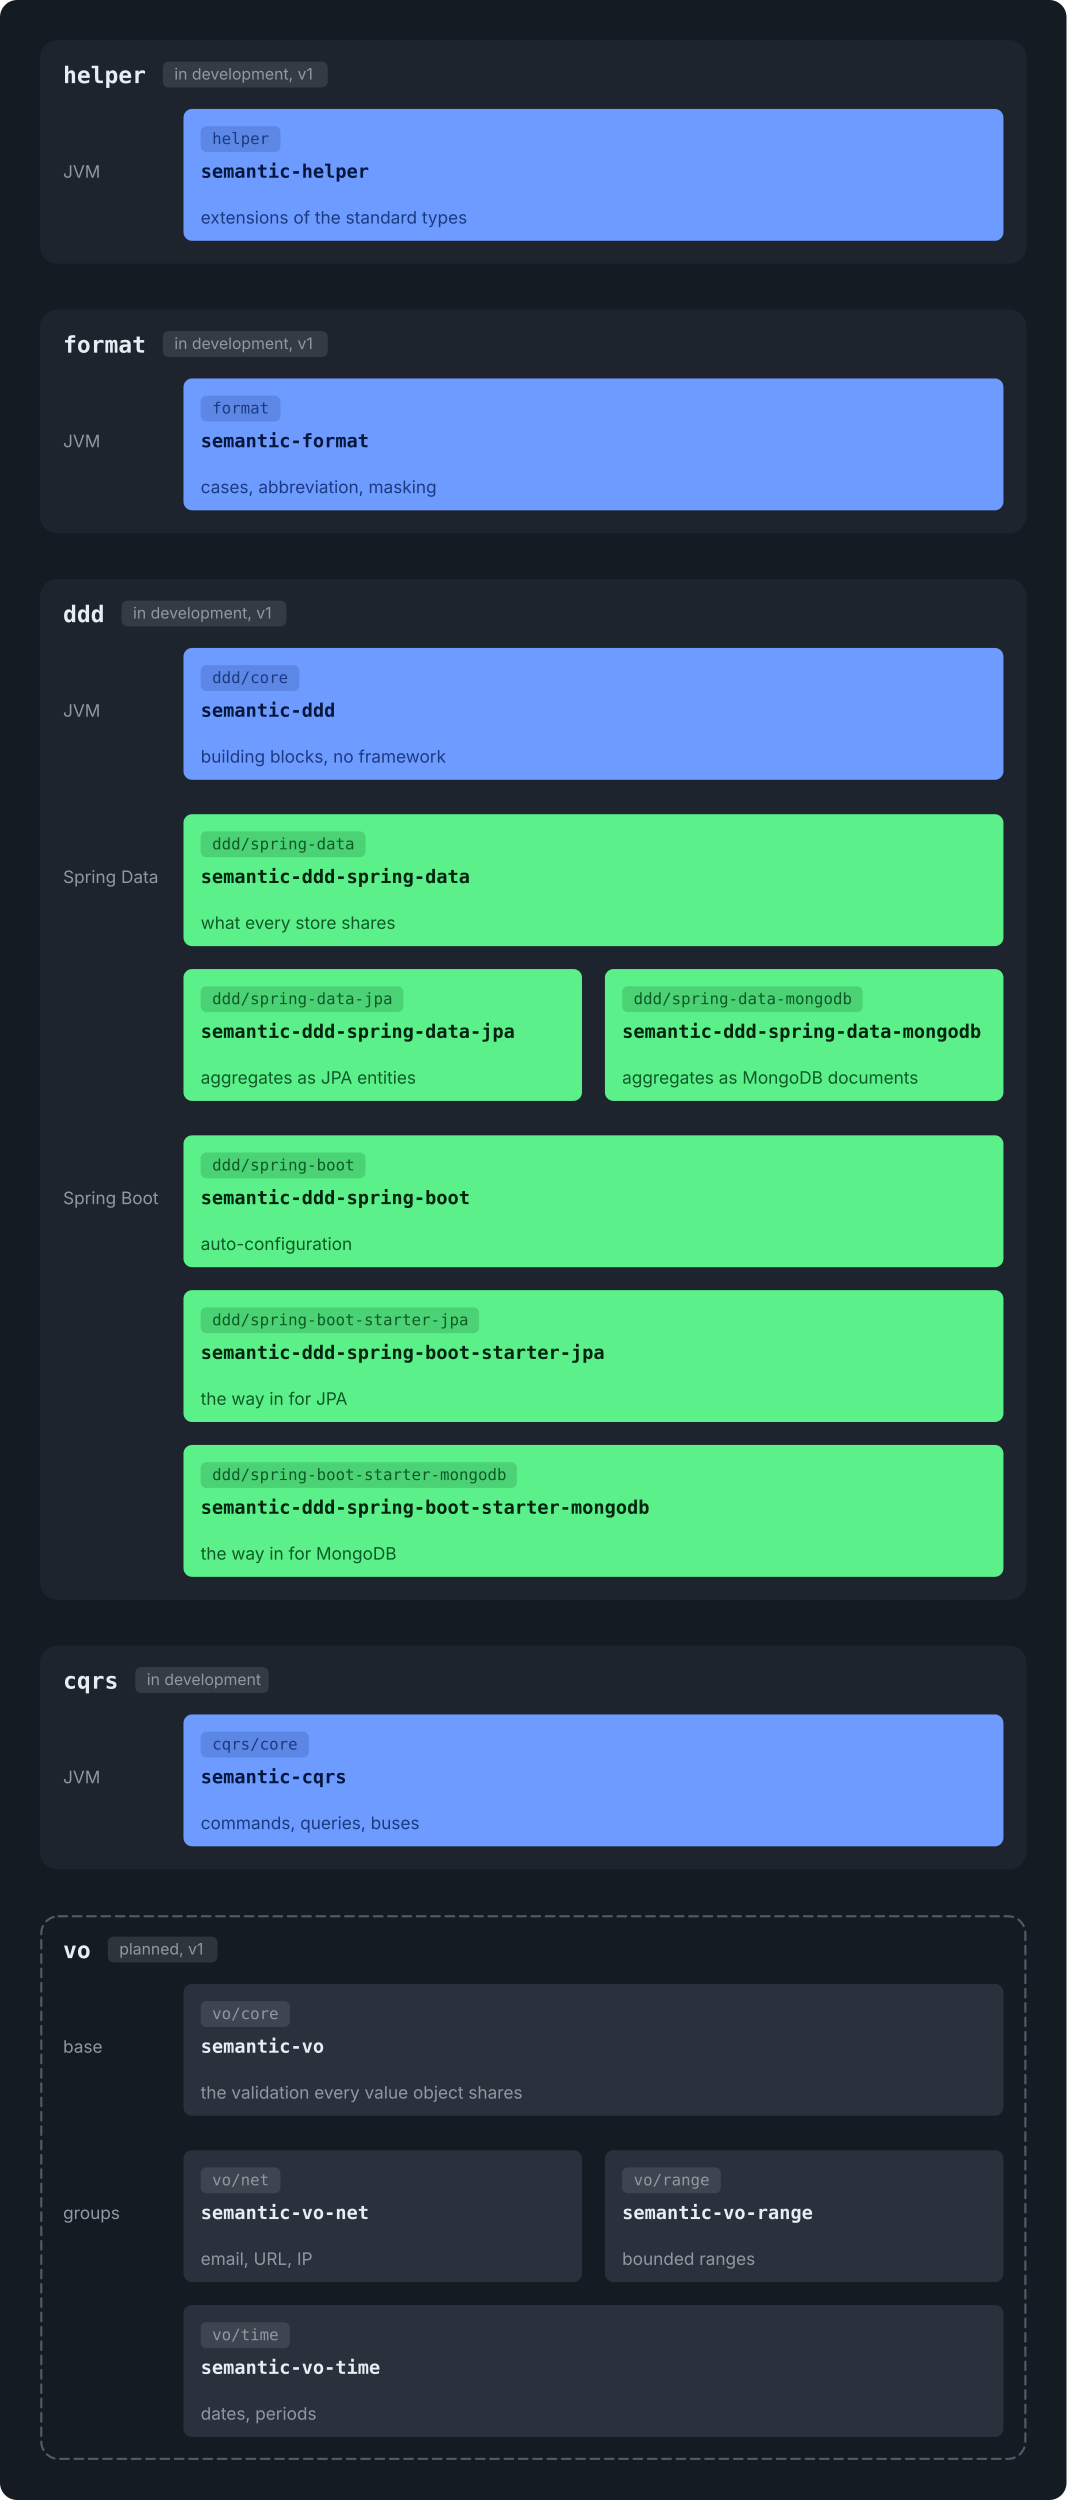
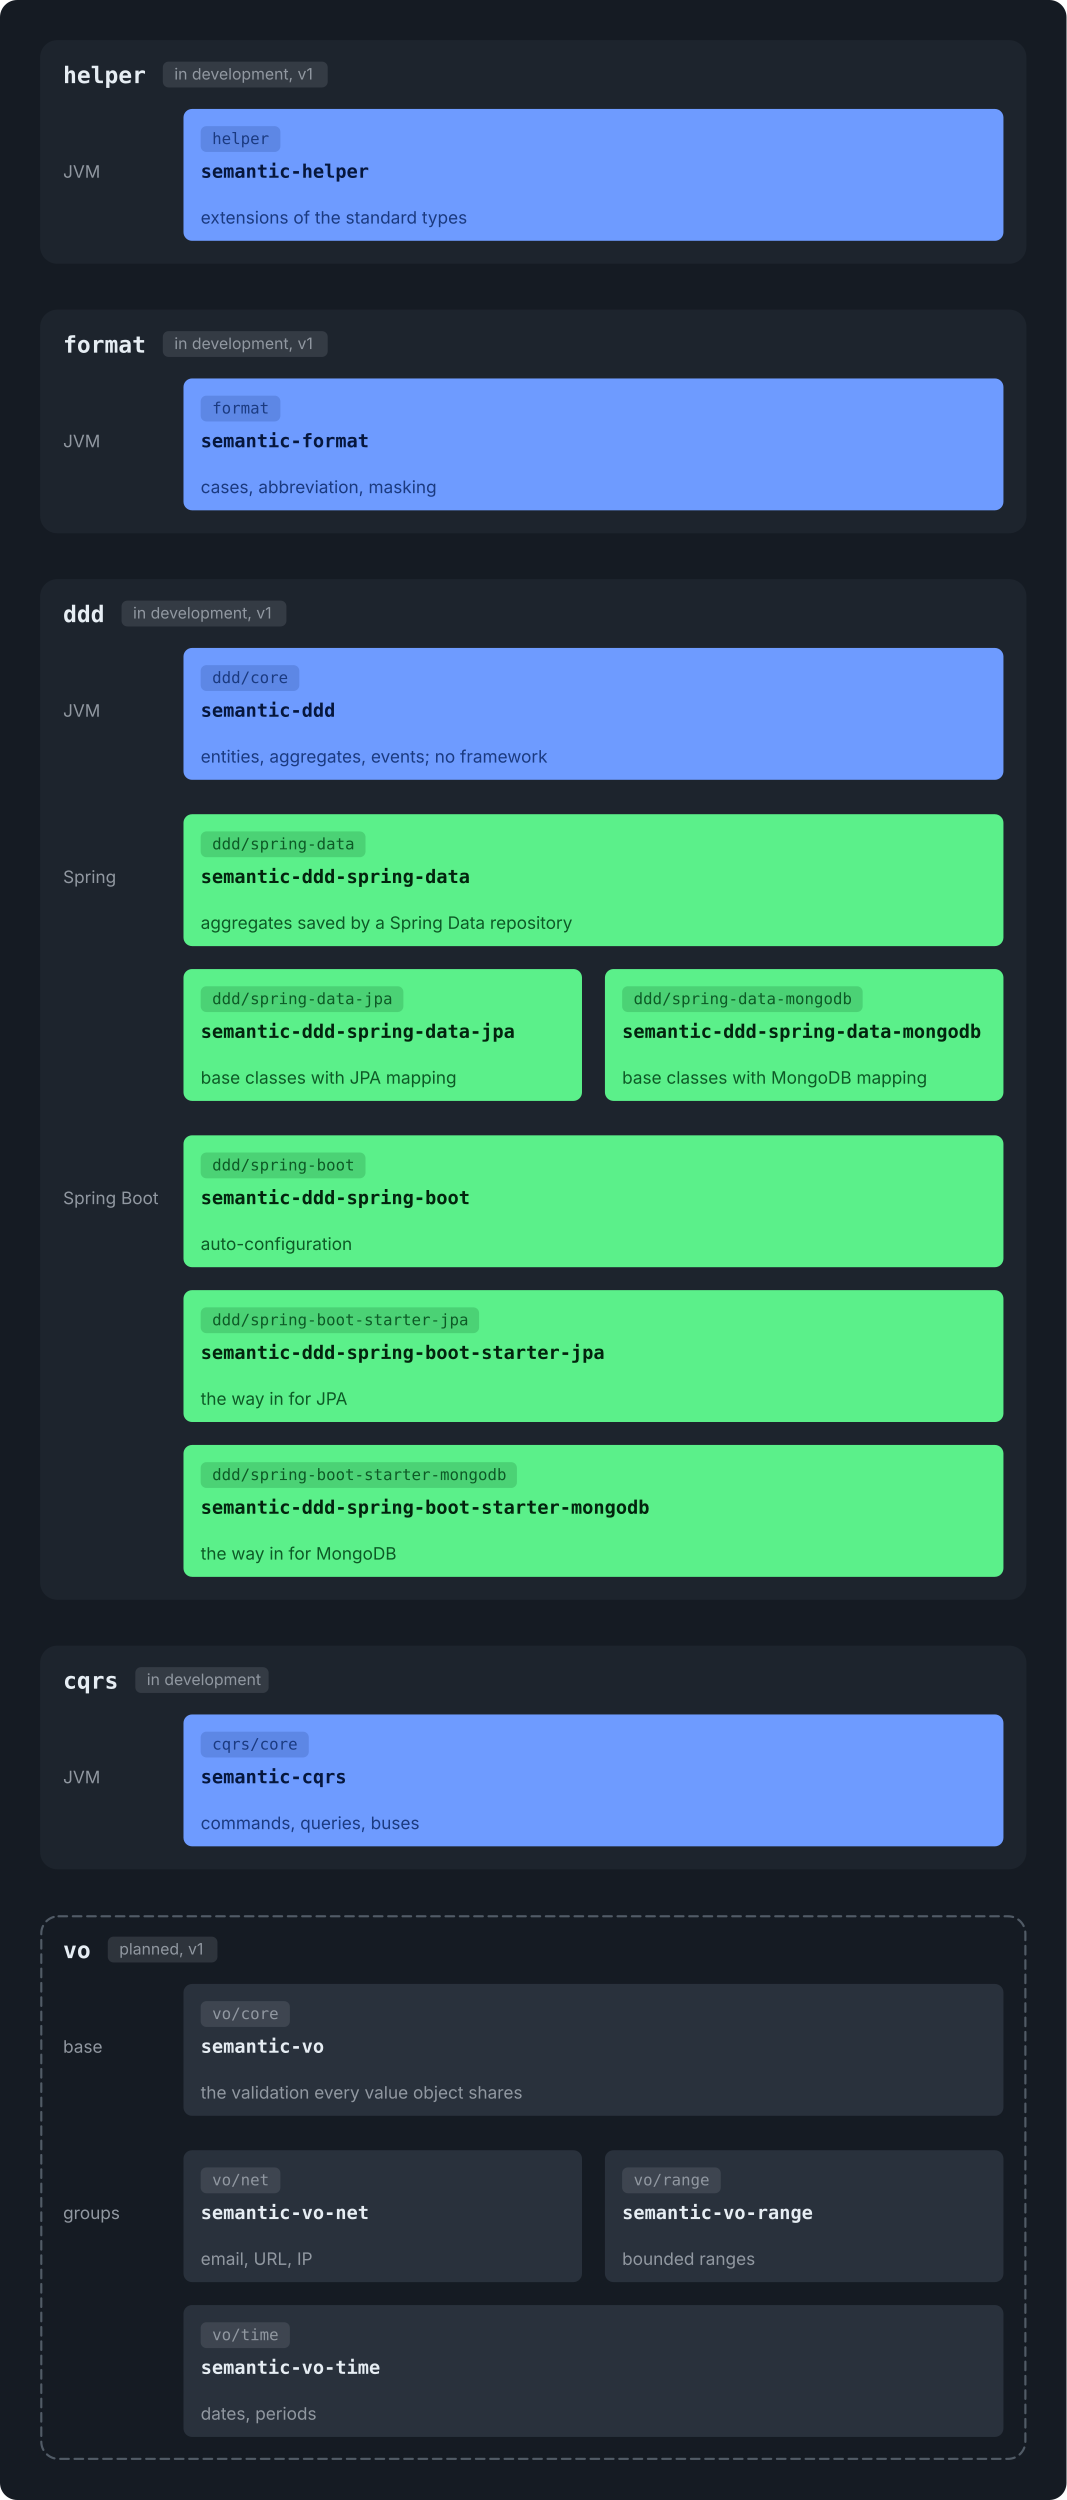
<svg xmlns="http://www.w3.org/2000/svg" viewBox="0 0 744 1744" width="744" height="1744" role="img">
  <rect width="744" height="1744" rx="12" fill="#151B23" />
  <g transform="translate(12,12)">
    <rect x="16.0" y="16.0" width="688.0" height="156.0" rx="12" fill="#1D242D" />
    <text x="32.0" y="46.0" font-family="ui-monospace, SFMono-Regular, 'SF Mono', Menlo, Consolas, monospace" font-size="16" font-weight="600" fill="#E6EDF3" text-anchor="start">helper</text>
    <rect x="101.6" y="31.0" width="115.0" height="18" rx="4" fill="#9198A1" fill-opacity="0.2" />
    <text x="109.6" y="43.5" font-family="-apple-system, BlinkMacSystemFont, 'Segoe UI', Inter, Helvetica, Arial, sans-serif" font-size="11" font-weight="400" fill="#9198A1" text-anchor="start">in development, v1</text>
    <text x="32.0" y="112.0" font-family="-apple-system, BlinkMacSystemFont, 'Segoe UI', Inter, Helvetica, Arial, sans-serif" font-size="12" font-weight="400" fill="#9198A1" text-anchor="start">JVM</text>
    <rect x="116.0" y="64.0" width="572.0" height="92.0" rx="6" fill="#6E9BFF" />
    <rect x="128.0" y="76.0" width="55.6" height="18" rx="4" fill="#1B3A80" fill-opacity="0.2" />
    <text x="136.0" y="88.5" font-family="ui-monospace, SFMono-Regular, 'SF Mono', Menlo, Consolas, monospace" font-size="11" font-weight="400" fill="#1B3A80" text-anchor="start">helper</text>
    <text x="128.0" y="112.0" font-family="ui-monospace, SFMono-Regular, 'SF Mono', Menlo, Consolas, monospace" font-size="13" font-weight="600" fill="#06173D" text-anchor="start">semantic-helper</text>
    <text x="128.0" y="144.0" font-family="-apple-system, BlinkMacSystemFont, 'Segoe UI', Inter, Helvetica, Arial, sans-serif" font-size="12" font-weight="400" fill="#1B3A80" text-anchor="start">extensions of the standard types</text>
    <rect x="16.0" y="204.0" width="688.0" height="156.0" rx="12" fill="#1D242D" />
    <text x="32.0" y="234.0" font-family="ui-monospace, SFMono-Regular, 'SF Mono', Menlo, Consolas, monospace" font-size="16" font-weight="600" fill="#E6EDF3" text-anchor="start">format</text>
    <rect x="101.6" y="219.0" width="115.0" height="18" rx="4" fill="#9198A1" fill-opacity="0.2" />
    <text x="109.6" y="231.5" font-family="-apple-system, BlinkMacSystemFont, 'Segoe UI', Inter, Helvetica, Arial, sans-serif" font-size="11" font-weight="400" fill="#9198A1" text-anchor="start">in development, v1</text>
    <text x="32.0" y="300.0" font-family="-apple-system, BlinkMacSystemFont, 'Segoe UI', Inter, Helvetica, Arial, sans-serif" font-size="12" font-weight="400" fill="#9198A1" text-anchor="start">JVM</text>
    <rect x="116.0" y="252.0" width="572.0" height="92.0" rx="6" fill="#6E9BFF" />
    <rect x="128.0" y="264.0" width="55.6" height="18" rx="4" fill="#1B3A80" fill-opacity="0.2" />
    <text x="136.0" y="276.5" font-family="ui-monospace, SFMono-Regular, 'SF Mono', Menlo, Consolas, monospace" font-size="11" font-weight="400" fill="#1B3A80" text-anchor="start">format</text>
    <text x="128.0" y="300.0" font-family="ui-monospace, SFMono-Regular, 'SF Mono', Menlo, Consolas, monospace" font-size="13" font-weight="600" fill="#06173D" text-anchor="start">semantic-format</text>
    <text x="128.0" y="332.0" font-family="-apple-system, BlinkMacSystemFont, 'Segoe UI', Inter, Helvetica, Arial, sans-serif" font-size="12" font-weight="400" fill="#1B3A80" text-anchor="start">cases, abbreviation, masking</text>
    <rect x="16.0" y="392.0" width="688.0" height="712.0" rx="12" fill="#1D242D" />
    <text x="32.0" y="422.0" font-family="ui-monospace, SFMono-Regular, 'SF Mono', Menlo, Consolas, monospace" font-size="16" font-weight="600" fill="#E6EDF3" text-anchor="start">ddd</text>
    <rect x="72.8" y="407.0" width="115.0" height="18" rx="4" fill="#9198A1" fill-opacity="0.2" />
    <text x="80.8" y="419.5" font-family="-apple-system, BlinkMacSystemFont, 'Segoe UI', Inter, Helvetica, Arial, sans-serif" font-size="11" font-weight="400" fill="#9198A1" text-anchor="start">in development, v1</text>
    <text x="32.0" y="488.0" font-family="-apple-system, BlinkMacSystemFont, 'Segoe UI', Inter, Helvetica, Arial, sans-serif" font-size="12" font-weight="400" fill="#9198A1" text-anchor="start">JVM</text>
    <rect x="116.0" y="440.0" width="572.0" height="92.0" rx="6" fill="#6E9BFF" />
    <rect x="128.0" y="452.0" width="68.8" height="18" rx="4" fill="#1B3A80" fill-opacity="0.2" />
    <text x="136.0" y="464.5" font-family="ui-monospace, SFMono-Regular, 'SF Mono', Menlo, Consolas, monospace" font-size="11" font-weight="400" fill="#1B3A80" text-anchor="start">ddd/core</text>
    <text x="128.0" y="488.0" font-family="ui-monospace, SFMono-Regular, 'SF Mono', Menlo, Consolas, monospace" font-size="13" font-weight="600" fill="#06173D" text-anchor="start">semantic-ddd</text>
-     <text x="128.0" y="520.0" font-family="-apple-system, BlinkMacSystemFont, 'Segoe UI', Inter, Helvetica, Arial, sans-serif" font-size="12" font-weight="400" fill="#1B3A80" text-anchor="start">building blocks, no framework</text>
-     <text x="32.0" y="604.0" font-family="-apple-system, BlinkMacSystemFont, 'Segoe UI', Inter, Helvetica, Arial, sans-serif" font-size="12" font-weight="400" fill="#9198A1" text-anchor="start">Spring Data</text>
+     <text x="128.0" y="520.0" font-family="-apple-system, BlinkMacSystemFont, 'Segoe UI', Inter, Helvetica, Arial, sans-serif" font-size="12" font-weight="400" fill="#1B3A80" text-anchor="start">entities, aggregates, events; no framework</text>
+     <text x="32.0" y="604.0" font-family="-apple-system, BlinkMacSystemFont, 'Segoe UI', Inter, Helvetica, Arial, sans-serif" font-size="12" font-weight="400" fill="#9198A1" text-anchor="start">Spring</text>
    <rect x="116.0" y="556.0" width="572.0" height="92.0" rx="6" fill="#5BF08A" />
    <rect x="128.0" y="568.0" width="115.0" height="18" rx="4" fill="#0D5A26" fill-opacity="0.2" />
    <text x="136.0" y="580.5" font-family="ui-monospace, SFMono-Regular, 'SF Mono', Menlo, Consolas, monospace" font-size="11" font-weight="400" fill="#0D5A26" text-anchor="start">ddd/spring-data</text>
    <text x="128.0" y="604.0" font-family="ui-monospace, SFMono-Regular, 'SF Mono', Menlo, Consolas, monospace" font-size="13" font-weight="600" fill="#03240E" text-anchor="start">semantic-ddd-spring-data</text>
-     <text x="128.0" y="636.0" font-family="-apple-system, BlinkMacSystemFont, 'Segoe UI', Inter, Helvetica, Arial, sans-serif" font-size="12" font-weight="400" fill="#0D5A26" text-anchor="start">what every store shares</text>
+     <text x="128.0" y="636.0" font-family="-apple-system, BlinkMacSystemFont, 'Segoe UI', Inter, Helvetica, Arial, sans-serif" font-size="12" font-weight="400" fill="#0D5A26" text-anchor="start">aggregates saved by a Spring Data repository</text>
    <rect x="116.0" y="664.0" width="278.0" height="92.0" rx="6" fill="#5BF08A" />
    <rect x="128.0" y="676.0" width="141.4" height="18" rx="4" fill="#0D5A26" fill-opacity="0.2" />
    <text x="136.0" y="688.5" font-family="ui-monospace, SFMono-Regular, 'SF Mono', Menlo, Consolas, monospace" font-size="11" font-weight="400" fill="#0D5A26" text-anchor="start">ddd/spring-data-jpa</text>
    <text x="128.0" y="712.0" font-family="ui-monospace, SFMono-Regular, 'SF Mono', Menlo, Consolas, monospace" font-size="13" font-weight="600" fill="#03240E" text-anchor="start">semantic-ddd-spring-data-jpa</text>
-     <text x="128.0" y="744.0" font-family="-apple-system, BlinkMacSystemFont, 'Segoe UI', Inter, Helvetica, Arial, sans-serif" font-size="12" font-weight="400" fill="#0D5A26" text-anchor="start">aggregates as JPA entities</text>
+     <text x="128.0" y="744.0" font-family="-apple-system, BlinkMacSystemFont, 'Segoe UI', Inter, Helvetica, Arial, sans-serif" font-size="12" font-weight="400" fill="#0D5A26" text-anchor="start">base classes with JPA mapping</text>
    <rect x="410.0" y="664.0" width="278.0" height="92.0" rx="6" fill="#5BF08A" />
    <rect x="422.0" y="676.0" width="167.8" height="18" rx="4" fill="#0D5A26" fill-opacity="0.2" />
    <text x="430.0" y="688.5" font-family="ui-monospace, SFMono-Regular, 'SF Mono', Menlo, Consolas, monospace" font-size="11" font-weight="400" fill="#0D5A26" text-anchor="start">ddd/spring-data-mongodb</text>
    <text x="422.0" y="712.0" font-family="ui-monospace, SFMono-Regular, 'SF Mono', Menlo, Consolas, monospace" font-size="13" font-weight="600" fill="#03240E" text-anchor="start">semantic-ddd-spring-data-mongodb</text>
-     <text x="422.0" y="744.0" font-family="-apple-system, BlinkMacSystemFont, 'Segoe UI', Inter, Helvetica, Arial, sans-serif" font-size="12" font-weight="400" fill="#0D5A26" text-anchor="start">aggregates as MongoDB documents</text>
+     <text x="422.0" y="744.0" font-family="-apple-system, BlinkMacSystemFont, 'Segoe UI', Inter, Helvetica, Arial, sans-serif" font-size="12" font-weight="400" fill="#0D5A26" text-anchor="start">base classes with MongoDB mapping</text>
    <text x="32.0" y="828.0" font-family="-apple-system, BlinkMacSystemFont, 'Segoe UI', Inter, Helvetica, Arial, sans-serif" font-size="12" font-weight="400" fill="#9198A1" text-anchor="start">Spring Boot</text>
    <rect x="116.0" y="780.0" width="572.0" height="92.0" rx="6" fill="#5BF08A" />
    <rect x="128.0" y="792.0" width="115.0" height="18" rx="4" fill="#0D5A26" fill-opacity="0.2" />
    <text x="136.0" y="804.5" font-family="ui-monospace, SFMono-Regular, 'SF Mono', Menlo, Consolas, monospace" font-size="11" font-weight="400" fill="#0D5A26" text-anchor="start">ddd/spring-boot</text>
    <text x="128.0" y="828.0" font-family="ui-monospace, SFMono-Regular, 'SF Mono', Menlo, Consolas, monospace" font-size="13" font-weight="600" fill="#03240E" text-anchor="start">semantic-ddd-spring-boot</text>
    <text x="128.0" y="860.0" font-family="-apple-system, BlinkMacSystemFont, 'Segoe UI', Inter, Helvetica, Arial, sans-serif" font-size="12" font-weight="400" fill="#0D5A26" text-anchor="start">auto-configuration</text>
    <rect x="116.0" y="888.0" width="572.0" height="92.0" rx="6" fill="#5BF08A" />
    <rect x="128.0" y="900.0" width="194.2" height="18" rx="4" fill="#0D5A26" fill-opacity="0.2" />
    <text x="136.0" y="912.5" font-family="ui-monospace, SFMono-Regular, 'SF Mono', Menlo, Consolas, monospace" font-size="11" font-weight="400" fill="#0D5A26" text-anchor="start">ddd/spring-boot-starter-jpa</text>
    <text x="128.0" y="936.0" font-family="ui-monospace, SFMono-Regular, 'SF Mono', Menlo, Consolas, monospace" font-size="13" font-weight="600" fill="#03240E" text-anchor="start">semantic-ddd-spring-boot-starter-jpa</text>
    <text x="128.0" y="968.0" font-family="-apple-system, BlinkMacSystemFont, 'Segoe UI', Inter, Helvetica, Arial, sans-serif" font-size="12" font-weight="400" fill="#0D5A26" text-anchor="start">the way in for JPA</text>
    <rect x="116.0" y="996.0" width="572.0" height="92.0" rx="6" fill="#5BF08A" />
    <rect x="128.0" y="1008.0" width="220.6" height="18" rx="4" fill="#0D5A26" fill-opacity="0.2" />
    <text x="136.0" y="1020.5" font-family="ui-monospace, SFMono-Regular, 'SF Mono', Menlo, Consolas, monospace" font-size="11" font-weight="400" fill="#0D5A26" text-anchor="start">ddd/spring-boot-starter-mongodb</text>
    <text x="128.0" y="1044.0" font-family="ui-monospace, SFMono-Regular, 'SF Mono', Menlo, Consolas, monospace" font-size="13" font-weight="600" fill="#03240E" text-anchor="start">semantic-ddd-spring-boot-starter-mongodb</text>
    <text x="128.0" y="1076.0" font-family="-apple-system, BlinkMacSystemFont, 'Segoe UI', Inter, Helvetica, Arial, sans-serif" font-size="12" font-weight="400" fill="#0D5A26" text-anchor="start">the way in for MongoDB</text>
    <rect x="16.0" y="1136.0" width="688.0" height="156.0" rx="12" fill="#1D242D" />
    <text x="32.0" y="1166.0" font-family="ui-monospace, SFMono-Regular, 'SF Mono', Menlo, Consolas, monospace" font-size="16" font-weight="600" fill="#E6EDF3" text-anchor="start">cqrs</text>
    <rect x="82.4" y="1151.0" width="93.0" height="18" rx="4" fill="#9198A1" fill-opacity="0.2" />
    <text x="90.4" y="1163.5" font-family="-apple-system, BlinkMacSystemFont, 'Segoe UI', Inter, Helvetica, Arial, sans-serif" font-size="11" font-weight="400" fill="#9198A1" text-anchor="start">in development</text>
    <text x="32.0" y="1232.0" font-family="-apple-system, BlinkMacSystemFont, 'Segoe UI', Inter, Helvetica, Arial, sans-serif" font-size="12" font-weight="400" fill="#9198A1" text-anchor="start">JVM</text>
    <rect x="116.0" y="1184.0" width="572.0" height="92.0" rx="6" fill="#6E9BFF" />
    <rect x="128.0" y="1196.0" width="75.4" height="18" rx="4" fill="#1B3A80" fill-opacity="0.2" />
    <text x="136.0" y="1208.5" font-family="ui-monospace, SFMono-Regular, 'SF Mono', Menlo, Consolas, monospace" font-size="11" font-weight="400" fill="#1B3A80" text-anchor="start">cqrs/core</text>
    <text x="128.0" y="1232.0" font-family="ui-monospace, SFMono-Regular, 'SF Mono', Menlo, Consolas, monospace" font-size="13" font-weight="600" fill="#06173D" text-anchor="start">semantic-cqrs</text>
    <text x="128.0" y="1264.0" font-family="-apple-system, BlinkMacSystemFont, 'Segoe UI', Inter, Helvetica, Arial, sans-serif" font-size="12" font-weight="400" fill="#1B3A80" text-anchor="start">commands, queries, buses</text>
    <rect x="16.8" y="1324.8" width="686.5" height="378.5" rx="12" fill="none" stroke="#515B66" stroke-width="1.5" stroke-dasharray="6 4" stroke-linecap="round" />
    <text x="32.0" y="1354.0" font-family="ui-monospace, SFMono-Regular, 'SF Mono', Menlo, Consolas, monospace" font-size="16" font-weight="600" fill="#E6EDF3" text-anchor="start">vo</text>
    <rect x="63.2" y="1339.0" width="76.5" height="18" rx="4" fill="#9198A1" fill-opacity="0.2" />
    <text x="71.2" y="1351.5" font-family="-apple-system, BlinkMacSystemFont, 'Segoe UI', Inter, Helvetica, Arial, sans-serif" font-size="11" font-weight="400" fill="#9198A1" text-anchor="start">planned, v1</text>
    <text x="32.0" y="1420.0" font-family="-apple-system, BlinkMacSystemFont, 'Segoe UI', Inter, Helvetica, Arial, sans-serif" font-size="12" font-weight="400" fill="#9198A1" text-anchor="start">base</text>
    <rect x="116.0" y="1372.0" width="572.0" height="92.0" rx="6" fill="#29313C" />
    <rect x="128.0" y="1384.0" width="62.2" height="18" rx="4" fill="#9198A1" fill-opacity="0.2" />
    <text x="136.0" y="1396.5" font-family="ui-monospace, SFMono-Regular, 'SF Mono', Menlo, Consolas, monospace" font-size="11" font-weight="400" fill="#9198A1" text-anchor="start">vo/core</text>
    <text x="128.0" y="1420.0" font-family="ui-monospace, SFMono-Regular, 'SF Mono', Menlo, Consolas, monospace" font-size="13" font-weight="600" fill="#E6EDF3" text-anchor="start">semantic-vo</text>
    <text x="128.0" y="1452.0" font-family="-apple-system, BlinkMacSystemFont, 'Segoe UI', Inter, Helvetica, Arial, sans-serif" font-size="12" font-weight="400" fill="#9198A1" text-anchor="start">the validation every value object shares</text>
    <text x="32.0" y="1536.0" font-family="-apple-system, BlinkMacSystemFont, 'Segoe UI', Inter, Helvetica, Arial, sans-serif" font-size="12" font-weight="400" fill="#9198A1" text-anchor="start">groups</text>
    <rect x="116.0" y="1488.0" width="278.0" height="92.0" rx="6" fill="#29313C" />
    <rect x="128.0" y="1500.0" width="55.6" height="18" rx="4" fill="#9198A1" fill-opacity="0.2" />
    <text x="136.0" y="1512.5" font-family="ui-monospace, SFMono-Regular, 'SF Mono', Menlo, Consolas, monospace" font-size="11" font-weight="400" fill="#9198A1" text-anchor="start">vo/net</text>
    <text x="128.0" y="1536.0" font-family="ui-monospace, SFMono-Regular, 'SF Mono', Menlo, Consolas, monospace" font-size="13" font-weight="600" fill="#E6EDF3" text-anchor="start">semantic-vo-net</text>
    <text x="128.0" y="1568.0" font-family="-apple-system, BlinkMacSystemFont, 'Segoe UI', Inter, Helvetica, Arial, sans-serif" font-size="12" font-weight="400" fill="#9198A1" text-anchor="start">email, URL, IP</text>
    <rect x="410.0" y="1488.0" width="278.0" height="92.0" rx="6" fill="#29313C" />
    <rect x="422.0" y="1500.0" width="68.8" height="18" rx="4" fill="#9198A1" fill-opacity="0.2" />
    <text x="430.0" y="1512.5" font-family="ui-monospace, SFMono-Regular, 'SF Mono', Menlo, Consolas, monospace" font-size="11" font-weight="400" fill="#9198A1" text-anchor="start">vo/range</text>
    <text x="422.0" y="1536.0" font-family="ui-monospace, SFMono-Regular, 'SF Mono', Menlo, Consolas, monospace" font-size="13" font-weight="600" fill="#E6EDF3" text-anchor="start">semantic-vo-range</text>
    <text x="422.0" y="1568.0" font-family="-apple-system, BlinkMacSystemFont, 'Segoe UI', Inter, Helvetica, Arial, sans-serif" font-size="12" font-weight="400" fill="#9198A1" text-anchor="start">bounded ranges</text>
    <rect x="116.0" y="1596.0" width="572.0" height="92.0" rx="6" fill="#29313C" />
    <rect x="128.0" y="1608.0" width="62.2" height="18" rx="4" fill="#9198A1" fill-opacity="0.2" />
    <text x="136.0" y="1620.5" font-family="ui-monospace, SFMono-Regular, 'SF Mono', Menlo, Consolas, monospace" font-size="11" font-weight="400" fill="#9198A1" text-anchor="start">vo/time</text>
    <text x="128.0" y="1644.0" font-family="ui-monospace, SFMono-Regular, 'SF Mono', Menlo, Consolas, monospace" font-size="13" font-weight="600" fill="#E6EDF3" text-anchor="start">semantic-vo-time</text>
    <text x="128.0" y="1676.0" font-family="-apple-system, BlinkMacSystemFont, 'Segoe UI', Inter, Helvetica, Arial, sans-serif" font-size="12" font-weight="400" fill="#9198A1" text-anchor="start">dates, periods</text>
  </g>
</svg>
